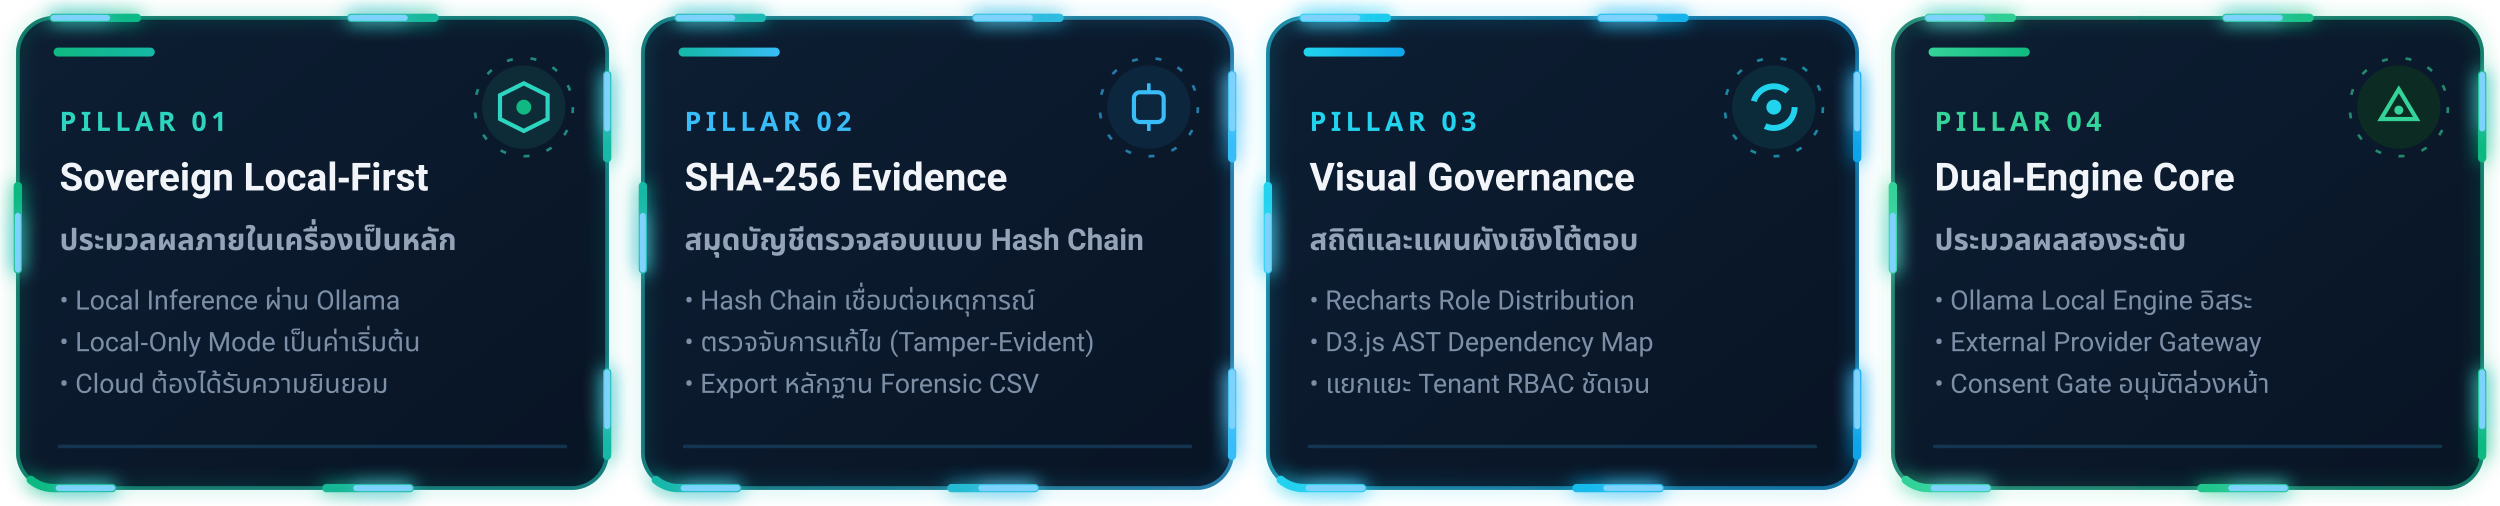
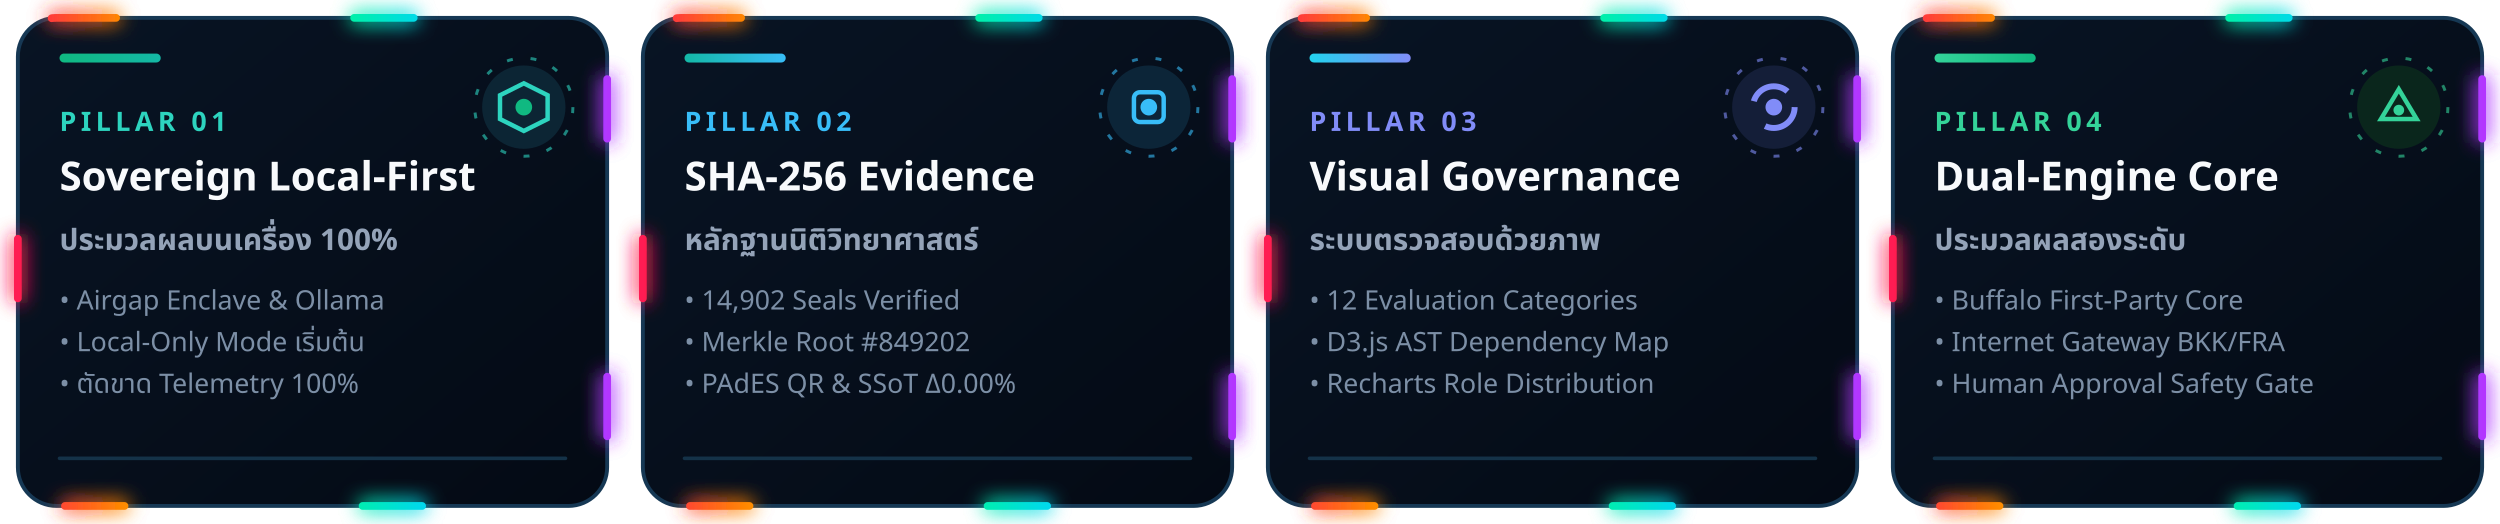
- <svg xmlns="http://www.w3.org/2000/svg" viewBox="0 0 840 170" width="840" height="170" role="img" aria-label="ZYNTHEOR AI ENGINE Core Engineering Pillars">
+ <svg xmlns="http://www.w3.org/2000/svg" viewBox="0 0 840 176" width="840" height="176" role="img" aria-label="ZYNTHEOR AI ENGINE Core Engineering Pillars">
  <defs>
    <linearGradient id="fc-bg" x1="0" y1="0" x2="1" y2="1">
-       <stop offset="0" stop-color="#0D1E33" />
-       <stop offset="1" stop-color="#081424" />
+       <stop offset="0%" stop-color="#081424" />
+       <stop offset="100%" stop-color="#040A14" />
+     </linearGradient>
+     <linearGradient id="fc-rainbow" x1="0%" y1="0%" x2="100%" y2="0%">
+       <stop offset="0%" stop-color="#FF1A53" />
+       <stop offset="18%" stop-color="#FF8A00" />
+       <stop offset="36%" stop-color="#FFDD00" />
+       <stop offset="54%" stop-color="#00F59B" />
+       <stop offset="72%" stop-color="#00D2FF" />
+       <stop offset="86%" stop-color="#3A6DFF" />
+       <stop offset="100%" stop-color="#B336FF" />
    </linearGradient>
    <linearGradient id="fc-g1" x1="0" y1="0" x2="1" y2="0">
      <stop offset="0" stop-color="#10B981" />
      <stop offset="1" stop-color="#14B8A6" />
    </linearGradient>
    <linearGradient id="fc-g2" x1="0" y1="0" x2="1" y2="0">
      <stop offset="0" stop-color="#14B8A6" />
      <stop offset="1" stop-color="#38BDF8" />
    </linearGradient>
    <linearGradient id="fc-g3" x1="0" y1="0" x2="1" y2="0">
      <stop offset="0" stop-color="#22D3EE" />
-       <stop offset="1" stop-color="#0EA5E9" />
+       <stop offset="1" stop-color="#818CF8" />
    </linearGradient>
    <linearGradient id="fc-g4" x1="0" y1="0" x2="1" y2="0">
      <stop offset="0" stop-color="#34D399" />
      <stop offset="1" stop-color="#10B981" />
    </linearGradient>
-     <filter id="fc-glow" filterUnits="userSpaceOnUse" x="-12" y="-12" width="226" height="184">
-       <feGaussianBlur stdDeviation="3" result="b" />
+     <filter id="fc-rainbow-glow" filterUnits="userSpaceOnUse" x="-20" y="-20" width="880" height="220">
+       <feGaussianBlur stdDeviation="3.2" result="blur" />
      <feMerge>
-         <feMergeNode in="b" />
+         <feMergeNode in="blur" />
+         <feMergeNode in="blur" />
        <feMergeNode in="SourceGraphic" />
      </feMerge>
    </filter>
  </defs>
  <style>
-     @keyframes lz   { from { stroke-dashoffset: 100; } to { stroke-dashoffset: 0; } }
-     @keyframes lzr  { from { stroke-dashoffset: 0; }   to { stroke-dashoffset: 100; } }
-     @keyframes flow { to { stroke-dashoffset: -24; } }
-     @keyframes beam { from { transform: translateX(-220px); } to { transform: translateX(1060px); } }
-     @keyframes spin { to { transform: rotate(360deg); } }
-     @keyframes blink { 0%,100% { opacity: .35; } 50% { opacity: 1; } }
-     @keyframes pulse { 0%,100% { transform: scale(.94); opacity: .85; } 50% { transform: scale(1.06); opacity: 1; } }
-     .lz   { stroke-dasharray: 28 72; animation: lz 6s linear infinite; }
-     .lzr  { stroke-dasharray: 18 82; animation: lzr 8s linear infinite; }
-     .flow { stroke-dasharray: 5 7;   animation: flow 1.4s linear infinite; }
-     .run  { stroke-dasharray: 9 91;  animation: lz 4.2s linear infinite; }
-     .beam { animation: beam 9s linear infinite; }
-     .spin { transform-box: fill-box; transform-origin: center; animation: spin 18s linear infinite; }
-     .blink{ animation: blink 2.8s ease-in-out infinite; }
-     .pulse{ transform-box: fill-box; transform-origin: center; animation: pulse 3s ease-in-out infinite; }
+     @keyframes fc-rainbow-run {
+       0% { stroke-dashoffset: 100; }
+       100% { stroke-dashoffset: 0; }
+     }
+     @keyframes fc-spin {
+       to { transform: rotate(360deg); }
+     }
+     @keyframes fc-blink {
+       0%, 100% { opacity: 0.35; }
+       50% { opacity: 1; }
+     }
+     .fc-rainbow-laser {
+       stroke-dasharray: 20 80;
+       animation: fc-rainbow-run 5s linear infinite;
+     }
+     .fc-rainbow-line {
+       stroke-dasharray: 14 86;
+       animation: fc-rainbow-run 3.2s linear infinite;
+     }
+     .fc-spin {
+       transform-box: fill-box;
+       transform-origin: center;
+       animation: fc-spin 16s linear infinite;
+     }
+     .fc-blink {
+       animation: fc-blink 2.6s ease-in-out infinite;
+     }
    @media (prefers-reduced-motion: reduce) {
-       .lz,.lzr,.flow,.run,.beam,.spin,.blink,.pulse { animation: none; }
-       .beam { opacity: 0; }
+       .fc-rainbow-laser, .fc-rainbow-line, .fc-spin, .fc-blink { animation: none; }
    }
  </style>
  <g transform="translate(6, 6)">
-     <rect x="0" y="0" width="198" height="158" rx="12" fill="url(#fc-bg)" stroke="#163450" stroke-width="1.2" />
-     <rect x="12" y="10" width="34" height="3" rx="1.5" fill="url(#fc-g1)" />
+     <rect x="0" y="0" width="198" height="164" rx="13" fill="url(#fc-bg)" stroke="#163854" stroke-width="1.3" />
+     <rect x="14" y="12" width="34" height="3" rx="1.5" fill="url(#fc-g1)" />
    <g transform="translate(156, 16)">
-       <circle cx="14" cy="14" r="14" fill="#0E2B38" />
-       <polygon points="14,6 22,10 22,18 14,22 6,18 6,10" fill="none" stroke="#2DD4BF" stroke-width="1.4" />
-       <circle cx="14" cy="14" r="2.5" fill="#10B981" />
-       <circle cx="14" cy="14" r="16.5" fill="none" stroke="#2DD4BF" stroke-opacity="0.6" stroke-width="0.9" stroke-dasharray="2 6" class="spin" />
+       <circle cx="14" cy="14" r="14" fill="#0C2534" />
+       <polygon points="14,6 22,10 22,18 14,22 6,18 6,10" fill="none" stroke="#2DD4BF" stroke-width="1.5" />
+       <circle cx="14" cy="14" r="2.8" fill="#10B981" />
+       <circle cx="14" cy="14" r="16.5" fill="none" stroke="#2DD4BF" stroke-opacity="0.6" stroke-width="1" stroke-dasharray="2 6" class="fc-spin" />
    </g>
-     <text x="14" y="38" font-family="'Segoe UI','Noto Sans Thai',sans-serif" font-size="9" font-weight="800" letter-spacing="1.5" fill="#2DD4BF">PILLAR 01</text>
-     <text x="14" y="58" font-family="'Noto Sans Thai','Segoe UI',-apple-system,BlinkMacSystemFont,Roboto,sans-serif" font-size="13" font-weight="700" fill="#F1F5F9">Sovereign Local-First</text>
-     <text x="14" y="78" font-family="'Noto Sans Thai','Segoe UI',-apple-system,BlinkMacSystemFont,Roboto,sans-serif" font-size="10" font-weight="600" fill="#94A3B8">ประมวลผลภายในเครื่องเป็นหลัก</text>
-     <text font-family="'Noto Sans Thai','Segoe UI',-apple-system,BlinkMacSystemFont,Roboto,sans-serif" font-size="9" fill="#7C8FA6">
-       <tspan x="14" y="98">• Local Inference ผ่าน Ollama</tspan>
-       <tspan x="14" y="112">• Local-Only Mode เป็นค่าเริ่มต้น</tspan>
-       <tspan x="14" y="126">• Cloud ต้องได้รับความยินยอม</tspan>
+     <text x="14" y="38" font-family="'Space Grotesk',sans-serif" font-size="9" font-weight="800" letter-spacing="1.5" fill="#2DD4BF">PILLAR 01</text>
+     <text x="14" y="58" font-family="'Space Grotesk',sans-serif" font-size="13.5" font-weight="700" fill="#F8FAFC">Sovereign Local-First</text>
+     <text x="14" y="78" font-family="'Noto Sans Thai',sans-serif" font-size="10" font-weight="600" fill="#94A3B8">ประมวลผลบนเครื่อง 100%</text>
+     <text font-family="'Noto Sans Thai',sans-serif" font-size="9" fill="#7C8FA6">
+       <tspan x="14" y="98">• Airgap Enclave &amp; Ollama</tspan>
+       <tspan x="14" y="112">• Local-Only Mode เริ่มต้น</tspan>
+       <tspan x="14" y="126">• ตัดขาด Telemetry 100%</tspan>
    </text>
-     <line x1="14" y1="144" x2="184" y2="144" stroke="#163C5A" stroke-width="1.2" stroke-linecap="round" stroke-opacity="0.8" />
-     <line x1="14" y1="144" x2="184" y2="144" pathLength="100" stroke="url(#fc-g1)" stroke-width="2" stroke-linecap="round" class="run" style="animation-delay:0.0s" filter="url(#fc-glow)" />
-     <rect x="0" y="0" width="198" height="158" rx="12" fill="none" stroke="url(#fc-g1)" stroke-width="1.3" stroke-opacity="0.5" filter="url(#fc-glow)" />
-     <rect x="0" y="0" width="198" height="158" rx="12" fill="none" stroke="url(#fc-g1)" stroke-width="2.8" stroke-linecap="round" pathLength="100" class="lz" style="animation-delay:0.0s" filter="url(#fc-glow)" />
-     <rect x="0" y="0" width="198" height="158" rx="12" fill="none" stroke="#7DD3FC" stroke-width="2" stroke-linecap="round" pathLength="100" class="lzr" style="animation-delay:0.0s" filter="url(#fc-glow)" />
+     <line x1="14" y1="148" x2="184" y2="148" stroke="#143248" stroke-width="1.2" stroke-linecap="round" />
+     <line x1="14" y1="148" x2="184" y2="148" pathLength="100" stroke="url(#fc-rainbow)" stroke-width="2.4" stroke-linecap="round" class="fc-rainbow-line" style="animation-delay:0.0s" filter="url(#fc-rainbow-glow)" />
+     <rect x="0" y="0" width="198" height="164" rx="13" fill="none" stroke="url(#fc-rainbow)" stroke-width="2.6" stroke-linecap="round" pathLength="100" class="fc-rainbow-laser" style="animation-delay:0.0s" filter="url(#fc-rainbow-glow)" />
  </g>
  <g transform="translate(216, 6)">
-     <rect x="0" y="0" width="198" height="158" rx="12" fill="url(#fc-bg)" stroke="#163450" stroke-width="1.2" />
-     <rect x="12" y="10" width="34" height="3" rx="1.5" fill="url(#fc-g2)" />
+     <rect x="0" y="0" width="198" height="164" rx="13" fill="url(#fc-bg)" stroke="#163854" stroke-width="1.3" />
+     <rect x="14" y="12" width="34" height="3" rx="1.5" fill="url(#fc-g2)" />
    <g transform="translate(156, 16)">
-       <circle cx="14" cy="14" r="14" fill="#0C263D" />
-       <rect x="9" y="9" width="10" height="10" rx="2" fill="none" stroke="#38BDF8" stroke-width="1.4" />
-       <line x1="14" y1="6" x2="14" y2="9" stroke="#38BDF8" stroke-width="1.2" />
-       <line x1="14" y1="19" x2="14" y2="22" stroke="#38BDF8" stroke-width="1.2" />
-       <circle cx="14" cy="14" r="16.5" fill="none" stroke="#38BDF8" stroke-opacity="0.6" stroke-width="0.9" stroke-dasharray="2 6" class="spin" />
+       <circle cx="14" cy="14" r="14" fill="#0C2538" />
+       <rect x="9" y="9" width="10" height="10" rx="2" fill="none" stroke="#38BDF8" stroke-width="1.5" />
+       <circle cx="14" cy="14" r="2.8" fill="#38BDF8" />
+       <circle cx="14" cy="14" r="16.5" fill="none" stroke="#38BDF8" stroke-opacity="0.6" stroke-width="1" stroke-dasharray="2 6" class="fc-spin" />
    </g>
-     <text x="14" y="38" font-family="'Segoe UI','Noto Sans Thai',sans-serif" font-size="9" font-weight="800" letter-spacing="1.5" fill="#38BDF8">PILLAR 02</text>
-     <text x="14" y="58" font-family="'Noto Sans Thai','Segoe UI',-apple-system,BlinkMacSystemFont,Roboto,sans-serif" font-size="13" font-weight="700" fill="#F1F5F9">SHA-256 Evidence</text>
-     <text x="14" y="78" font-family="'Noto Sans Thai','Segoe UI',-apple-system,BlinkMacSystemFont,Roboto,sans-serif" font-size="10" font-weight="600" fill="#94A3B8">สมุดบัญชีตรวจสอบแบบ Hash Chain</text>
-     <text font-family="'Noto Sans Thai','Segoe UI',-apple-system,BlinkMacSystemFont,Roboto,sans-serif" font-size="9" fill="#7C8FA6">
-       <tspan x="14" y="98">• Hash Chain เชื่อมต่อเหตุการณ์</tspan>
-       <tspan x="14" y="112">• ตรวจจับการแก้ไข (Tamper-Evident)</tspan>
-       <tspan x="14" y="126">• Export หลักฐาน Forensic CSV</tspan>
+     <text x="14" y="38" font-family="'Space Grotesk',sans-serif" font-size="9" font-weight="800" letter-spacing="1.5" fill="#38BDF8">PILLAR 02</text>
+     <text x="14" y="58" font-family="'Space Grotesk',sans-serif" font-size="13.5" font-weight="700" fill="#F8FAFC">SHA-256 Evidence</text>
+     <text x="14" y="78" font-family="'Noto Sans Thai',sans-serif" font-size="10" font-weight="600" fill="#94A3B8">หลักฐานนิติวิทยาศาสตร์</text>
+     <text font-family="'Noto Sans Thai',sans-serif" font-size="9" fill="#7C8FA6">
+       <tspan x="14" y="98">• 14,902 Seals Verified</tspan>
+       <tspan x="14" y="112">• Merkle Root #849202</tspan>
+       <tspan x="14" y="126">• PAdES QR &amp; SSoT Δ0.00%</tspan>
    </text>
-     <line x1="14" y1="144" x2="184" y2="144" stroke="#163C5A" stroke-width="1.2" stroke-linecap="round" stroke-opacity="0.8" />
-     <line x1="14" y1="144" x2="184" y2="144" pathLength="100" stroke="url(#fc-g2)" stroke-width="2" stroke-linecap="round" class="run" style="animation-delay:-1.5s" filter="url(#fc-glow)" />
-     <rect x="0" y="0" width="198" height="158" rx="12" fill="none" stroke="url(#fc-g2)" stroke-width="1.3" stroke-opacity="0.5" filter="url(#fc-glow)" />
-     <rect x="0" y="0" width="198" height="158" rx="12" fill="none" stroke="url(#fc-g2)" stroke-width="2.8" stroke-linecap="round" pathLength="100" class="lz" style="animation-delay:-3.0s" filter="url(#fc-glow)" />
-     <rect x="0" y="0" width="198" height="158" rx="12" fill="none" stroke="#7DD3FC" stroke-width="2" stroke-linecap="round" pathLength="100" class="lzr" style="animation-delay:-3.0s" filter="url(#fc-glow)" />
+     <line x1="14" y1="148" x2="184" y2="148" stroke="#143248" stroke-width="1.2" stroke-linecap="round" />
+     <line x1="14" y1="148" x2="184" y2="148" pathLength="100" stroke="url(#fc-rainbow)" stroke-width="2.4" stroke-linecap="round" class="fc-rainbow-line" style="animation-delay:-0.8s" filter="url(#fc-rainbow-glow)" />
+     <rect x="0" y="0" width="198" height="164" rx="13" fill="none" stroke="url(#fc-rainbow)" stroke-width="2.6" stroke-linecap="round" pathLength="100" class="fc-rainbow-laser" style="animation-delay:-1.25s" filter="url(#fc-rainbow-glow)" />
  </g>
  <g transform="translate(426, 6)">
-     <rect x="0" y="0" width="198" height="158" rx="12" fill="url(#fc-bg)" stroke="#163450" stroke-width="1.2" />
-     <rect x="12" y="10" width="34" height="3" rx="1.5" fill="url(#fc-g3)" />
+     <rect x="0" y="0" width="198" height="164" rx="13" fill="url(#fc-bg)" stroke="#163854" stroke-width="1.3" />
+     <rect x="14" y="12" width="34" height="3" rx="1.5" fill="url(#fc-g3)" />
    <g transform="translate(156, 16)">
-       <circle cx="14" cy="14" r="14" fill="#0B2A3A" />
-       <circle cx="14" cy="14" r="7" fill="none" stroke="#22D3EE" stroke-width="2" stroke-dasharray="14 10" />
-       <circle cx="14" cy="14" r="2.5" fill="#22D3EE" />
-       <circle cx="14" cy="14" r="16.5" fill="none" stroke="#22D3EE" stroke-opacity="0.6" stroke-width="0.9" stroke-dasharray="2 6" class="spin" />
+       <circle cx="14" cy="14" r="14" fill="#141E38" />
+       <circle cx="14" cy="14" r="7" fill="none" stroke="#818CF8" stroke-width="2" stroke-dasharray="14 10" />
+       <circle cx="14" cy="14" r="2.8" fill="#818CF8" />
+       <circle cx="14" cy="14" r="16.5" fill="none" stroke="#818CF8" stroke-opacity="0.6" stroke-width="1" stroke-dasharray="2 6" class="fc-spin" />
    </g>
-     <text x="14" y="38" font-family="'Segoe UI','Noto Sans Thai',sans-serif" font-size="9" font-weight="800" letter-spacing="1.5" fill="#22D3EE">PILLAR 03</text>
-     <text x="14" y="58" font-family="'Noto Sans Thai','Segoe UI',-apple-system,BlinkMacSystemFont,Roboto,sans-serif" font-size="13" font-weight="700" fill="#F1F5F9">Visual Governance</text>
-     <text x="14" y="78" font-family="'Noto Sans Thai','Segoe UI',-apple-system,BlinkMacSystemFont,Roboto,sans-serif" font-size="10" font-weight="600" fill="#94A3B8">สถิติและแผนผังเชิงโต้ตอบ</text>
-     <text font-family="'Noto Sans Thai','Segoe UI',-apple-system,BlinkMacSystemFont,Roboto,sans-serif" font-size="9" fill="#7C8FA6">
-       <tspan x="14" y="98">• Recharts Role Distribution</tspan>
+     <text x="14" y="38" font-family="'Space Grotesk',sans-serif" font-size="9" font-weight="800" letter-spacing="1.5" fill="#818CF8">PILLAR 03</text>
+     <text x="14" y="58" font-family="'Space Grotesk',sans-serif" font-size="13.5" font-weight="700" fill="#F8FAFC">Visual Governance</text>
+     <text x="14" y="78" font-family="'Noto Sans Thai',sans-serif" font-size="10" font-weight="600" fill="#94A3B8">ระบบตรวจสอบด้วยภาพ</text>
+     <text font-family="'Noto Sans Thai',sans-serif" font-size="9" fill="#7C8FA6">
+       <tspan x="14" y="98">• 12 Evaluation Categories</tspan>
      <tspan x="14" y="112">• D3.js AST Dependency Map</tspan>
-       <tspan x="14" y="126">• แยกแยะ Tenant RBAC ชัดเจน</tspan>
+       <tspan x="14" y="126">• Recharts Role Distribution</tspan>
    </text>
-     <line x1="14" y1="144" x2="184" y2="144" stroke="#163C5A" stroke-width="1.2" stroke-linecap="round" stroke-opacity="0.8" />
-     <line x1="14" y1="144" x2="184" y2="144" pathLength="100" stroke="url(#fc-g3)" stroke-width="2" stroke-linecap="round" class="run" style="animation-delay:-3.0s" filter="url(#fc-glow)" />
-     <rect x="0" y="0" width="198" height="158" rx="12" fill="none" stroke="url(#fc-g3)" stroke-width="1.3" stroke-opacity="0.5" filter="url(#fc-glow)" />
-     <rect x="0" y="0" width="198" height="158" rx="12" fill="none" stroke="url(#fc-g3)" stroke-width="2.8" stroke-linecap="round" pathLength="100" class="lz" style="animation-delay:-6.0s" filter="url(#fc-glow)" />
-     <rect x="0" y="0" width="198" height="158" rx="12" fill="none" stroke="#7DD3FC" stroke-width="2" stroke-linecap="round" pathLength="100" class="lzr" style="animation-delay:-6.0s" filter="url(#fc-glow)" />
+     <line x1="14" y1="148" x2="184" y2="148" stroke="#143248" stroke-width="1.2" stroke-linecap="round" />
+     <line x1="14" y1="148" x2="184" y2="148" pathLength="100" stroke="url(#fc-rainbow)" stroke-width="2.4" stroke-linecap="round" class="fc-rainbow-line" style="animation-delay:-1.6s" filter="url(#fc-rainbow-glow)" />
+     <rect x="0" y="0" width="198" height="164" rx="13" fill="none" stroke="url(#fc-rainbow)" stroke-width="2.6" stroke-linecap="round" pathLength="100" class="fc-rainbow-laser" style="animation-delay:-2.5s" filter="url(#fc-rainbow-glow)" />
  </g>
  <g transform="translate(636, 6)">
-     <rect x="0" y="0" width="198" height="158" rx="12" fill="url(#fc-bg)" stroke="#163450" stroke-width="1.2" />
-     <rect x="12" y="10" width="34" height="3" rx="1.5" fill="url(#fc-g4)" />
+     <rect x="0" y="0" width="198" height="164" rx="13" fill="url(#fc-bg)" stroke="#163854" stroke-width="1.3" />
+     <rect x="14" y="12" width="34" height="3" rx="1.5" fill="url(#fc-g4)" />
    <g transform="translate(156, 16)">
-       <circle cx="14" cy="14" r="14" fill="#0C2B22" />
-       <path d="M 8 18 L 14 8 L 20 18 Z" fill="none" stroke="#34D399" stroke-width="1.4" />
-       <circle cx="14" cy="15" r="1.5" fill="#34D399" />
-       <circle cx="14" cy="14" r="16.5" fill="none" stroke="#34D399" stroke-opacity="0.6" stroke-width="0.9" stroke-dasharray="2 6" class="spin" />
+       <circle cx="14" cy="14" r="14" fill="#0A261C" />
+       <path d="M 8 18 L 14 8 L 20 18 Z" fill="none" stroke="#34D399" stroke-width="1.5" />
+       <circle cx="14" cy="15" r="1.8" fill="#34D399" />
+       <circle cx="14" cy="14" r="16.5" fill="none" stroke="#34D399" stroke-opacity="0.6" stroke-width="1" stroke-dasharray="2 6" class="fc-spin" />
    </g>
-     <text x="14" y="38" font-family="'Segoe UI','Noto Sans Thai',sans-serif" font-size="9" font-weight="800" letter-spacing="1.5" fill="#34D399">PILLAR 04</text>
-     <text x="14" y="58" font-family="'Noto Sans Thai','Segoe UI',-apple-system,BlinkMacSystemFont,Roboto,sans-serif" font-size="13" font-weight="700" fill="#F1F5F9">Dual-Engine Core</text>
-     <text x="14" y="78" font-family="'Noto Sans Thai','Segoe UI',-apple-system,BlinkMacSystemFont,Roboto,sans-serif" font-size="10" font-weight="600" fill="#94A3B8">ประมวลผลสองระดับ</text>
-     <text font-family="'Noto Sans Thai','Segoe UI',-apple-system,BlinkMacSystemFont,Roboto,sans-serif" font-size="9" fill="#7C8FA6">
-       <tspan x="14" y="98">• Ollama Local Engine อิสระ</tspan>
-       <tspan x="14" y="112">• External Provider Gateway</tspan>
-       <tspan x="14" y="126">• Consent Gate อนุมัติล่วงหน้า</tspan>
+     <text x="14" y="38" font-family="'Space Grotesk',sans-serif" font-size="9" font-weight="800" letter-spacing="1.5" fill="#34D399">PILLAR 04</text>
+     <text x="14" y="58" font-family="'Space Grotesk',sans-serif" font-size="13.5" font-weight="700" fill="#F8FAFC">Dual-Engine Core</text>
+     <text x="14" y="78" font-family="'Noto Sans Thai',sans-serif" font-size="10" font-weight="600" fill="#94A3B8">ประมวลผลสองระดับ</text>
+     <text font-family="'Noto Sans Thai',sans-serif" font-size="9" fill="#7C8FA6">
+       <tspan x="14" y="98">• Buffalo First-Party Core</tspan>
+       <tspan x="14" y="112">• Internet Gateway BKK/FRA</tspan>
+       <tspan x="14" y="126">• Human Approval Safety Gate</tspan>
    </text>
-     <line x1="14" y1="144" x2="184" y2="144" stroke="#163C5A" stroke-width="1.2" stroke-linecap="round" stroke-opacity="0.8" />
-     <line x1="14" y1="144" x2="184" y2="144" pathLength="100" stroke="url(#fc-g4)" stroke-width="2" stroke-linecap="round" class="run" style="animation-delay:-4.5s" filter="url(#fc-glow)" />
-     <rect x="0" y="0" width="198" height="158" rx="12" fill="none" stroke="url(#fc-g4)" stroke-width="1.3" stroke-opacity="0.5" filter="url(#fc-glow)" />
-     <rect x="0" y="0" width="198" height="158" rx="12" fill="none" stroke="url(#fc-g4)" stroke-width="2.8" stroke-linecap="round" pathLength="100" class="lz" style="animation-delay:-9.0s" filter="url(#fc-glow)" />
-     <rect x="0" y="0" width="198" height="158" rx="12" fill="none" stroke="#7DD3FC" stroke-width="2" stroke-linecap="round" pathLength="100" class="lzr" style="animation-delay:-9.0s" filter="url(#fc-glow)" />
+     <line x1="14" y1="148" x2="184" y2="148" stroke="#143248" stroke-width="1.2" stroke-linecap="round" />
+     <line x1="14" y1="148" x2="184" y2="148" pathLength="100" stroke="url(#fc-rainbow)" stroke-width="2.4" stroke-linecap="round" class="fc-rainbow-line" style="animation-delay:-2.4s" filter="url(#fc-rainbow-glow)" />
+     <rect x="0" y="0" width="198" height="164" rx="13" fill="none" stroke="url(#fc-rainbow)" stroke-width="2.6" stroke-linecap="round" pathLength="100" class="fc-rainbow-laser" style="animation-delay:-3.75s" filter="url(#fc-rainbow-glow)" />
  </g>
</svg>
